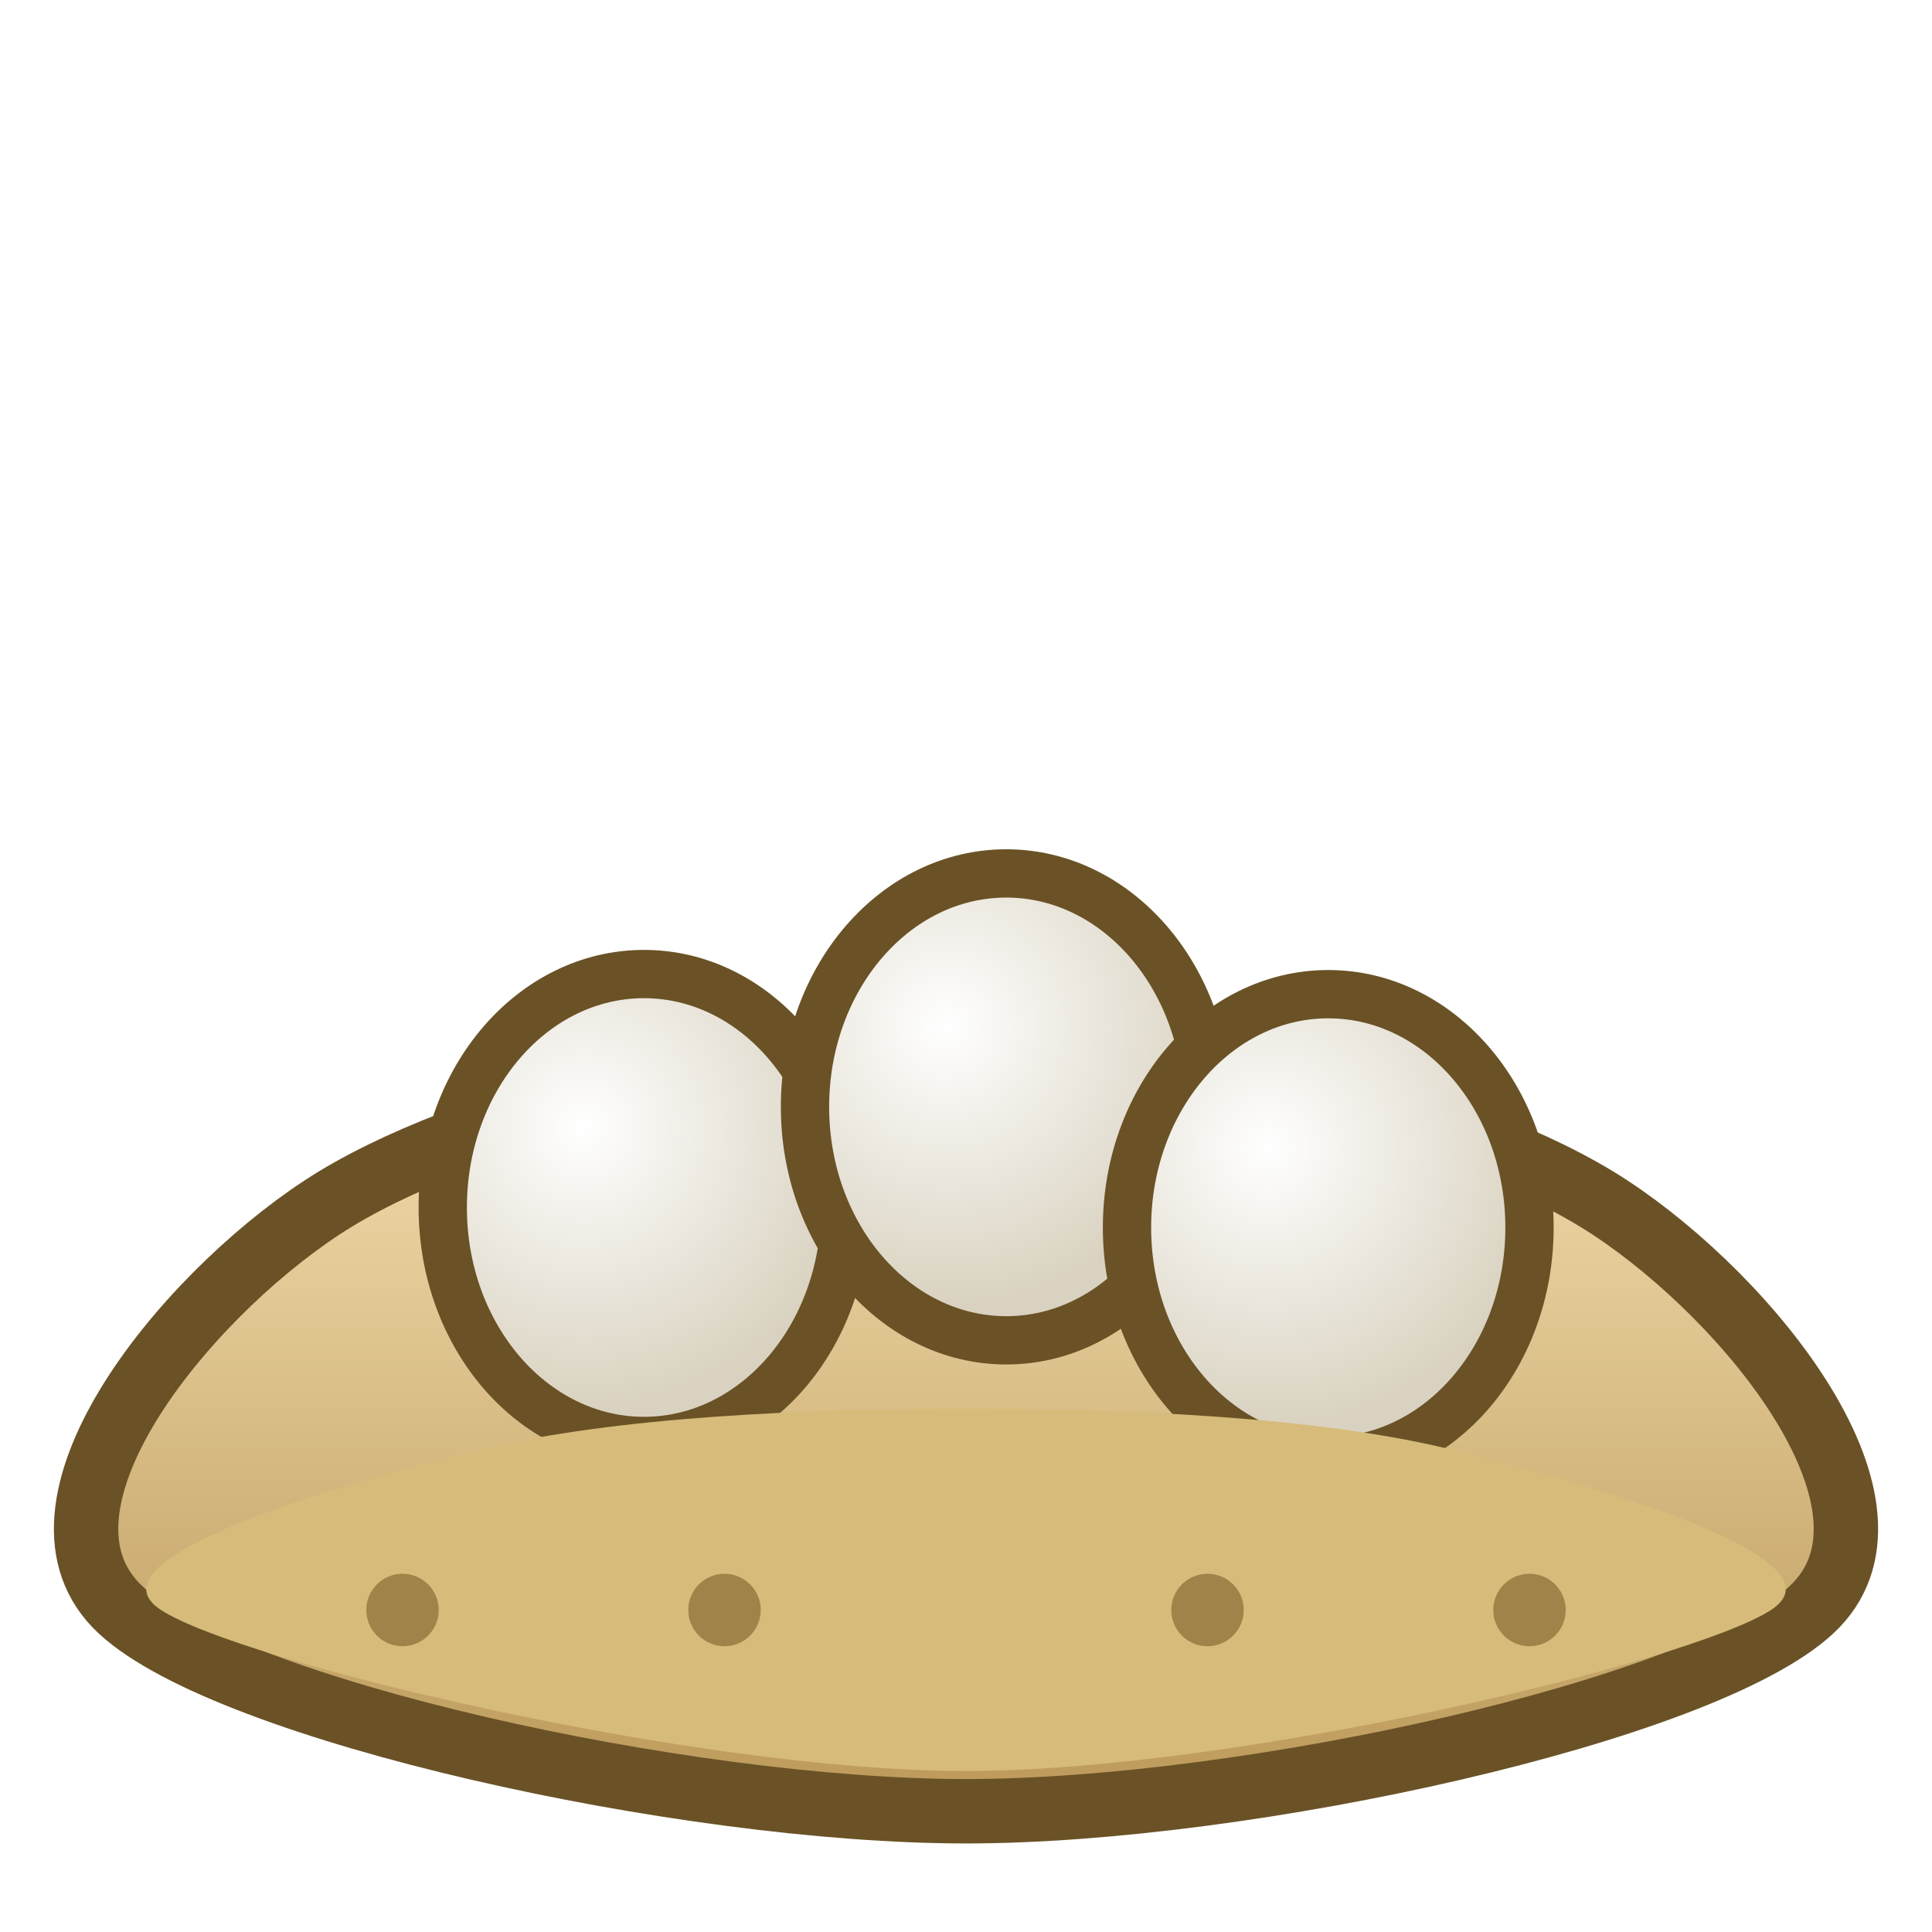
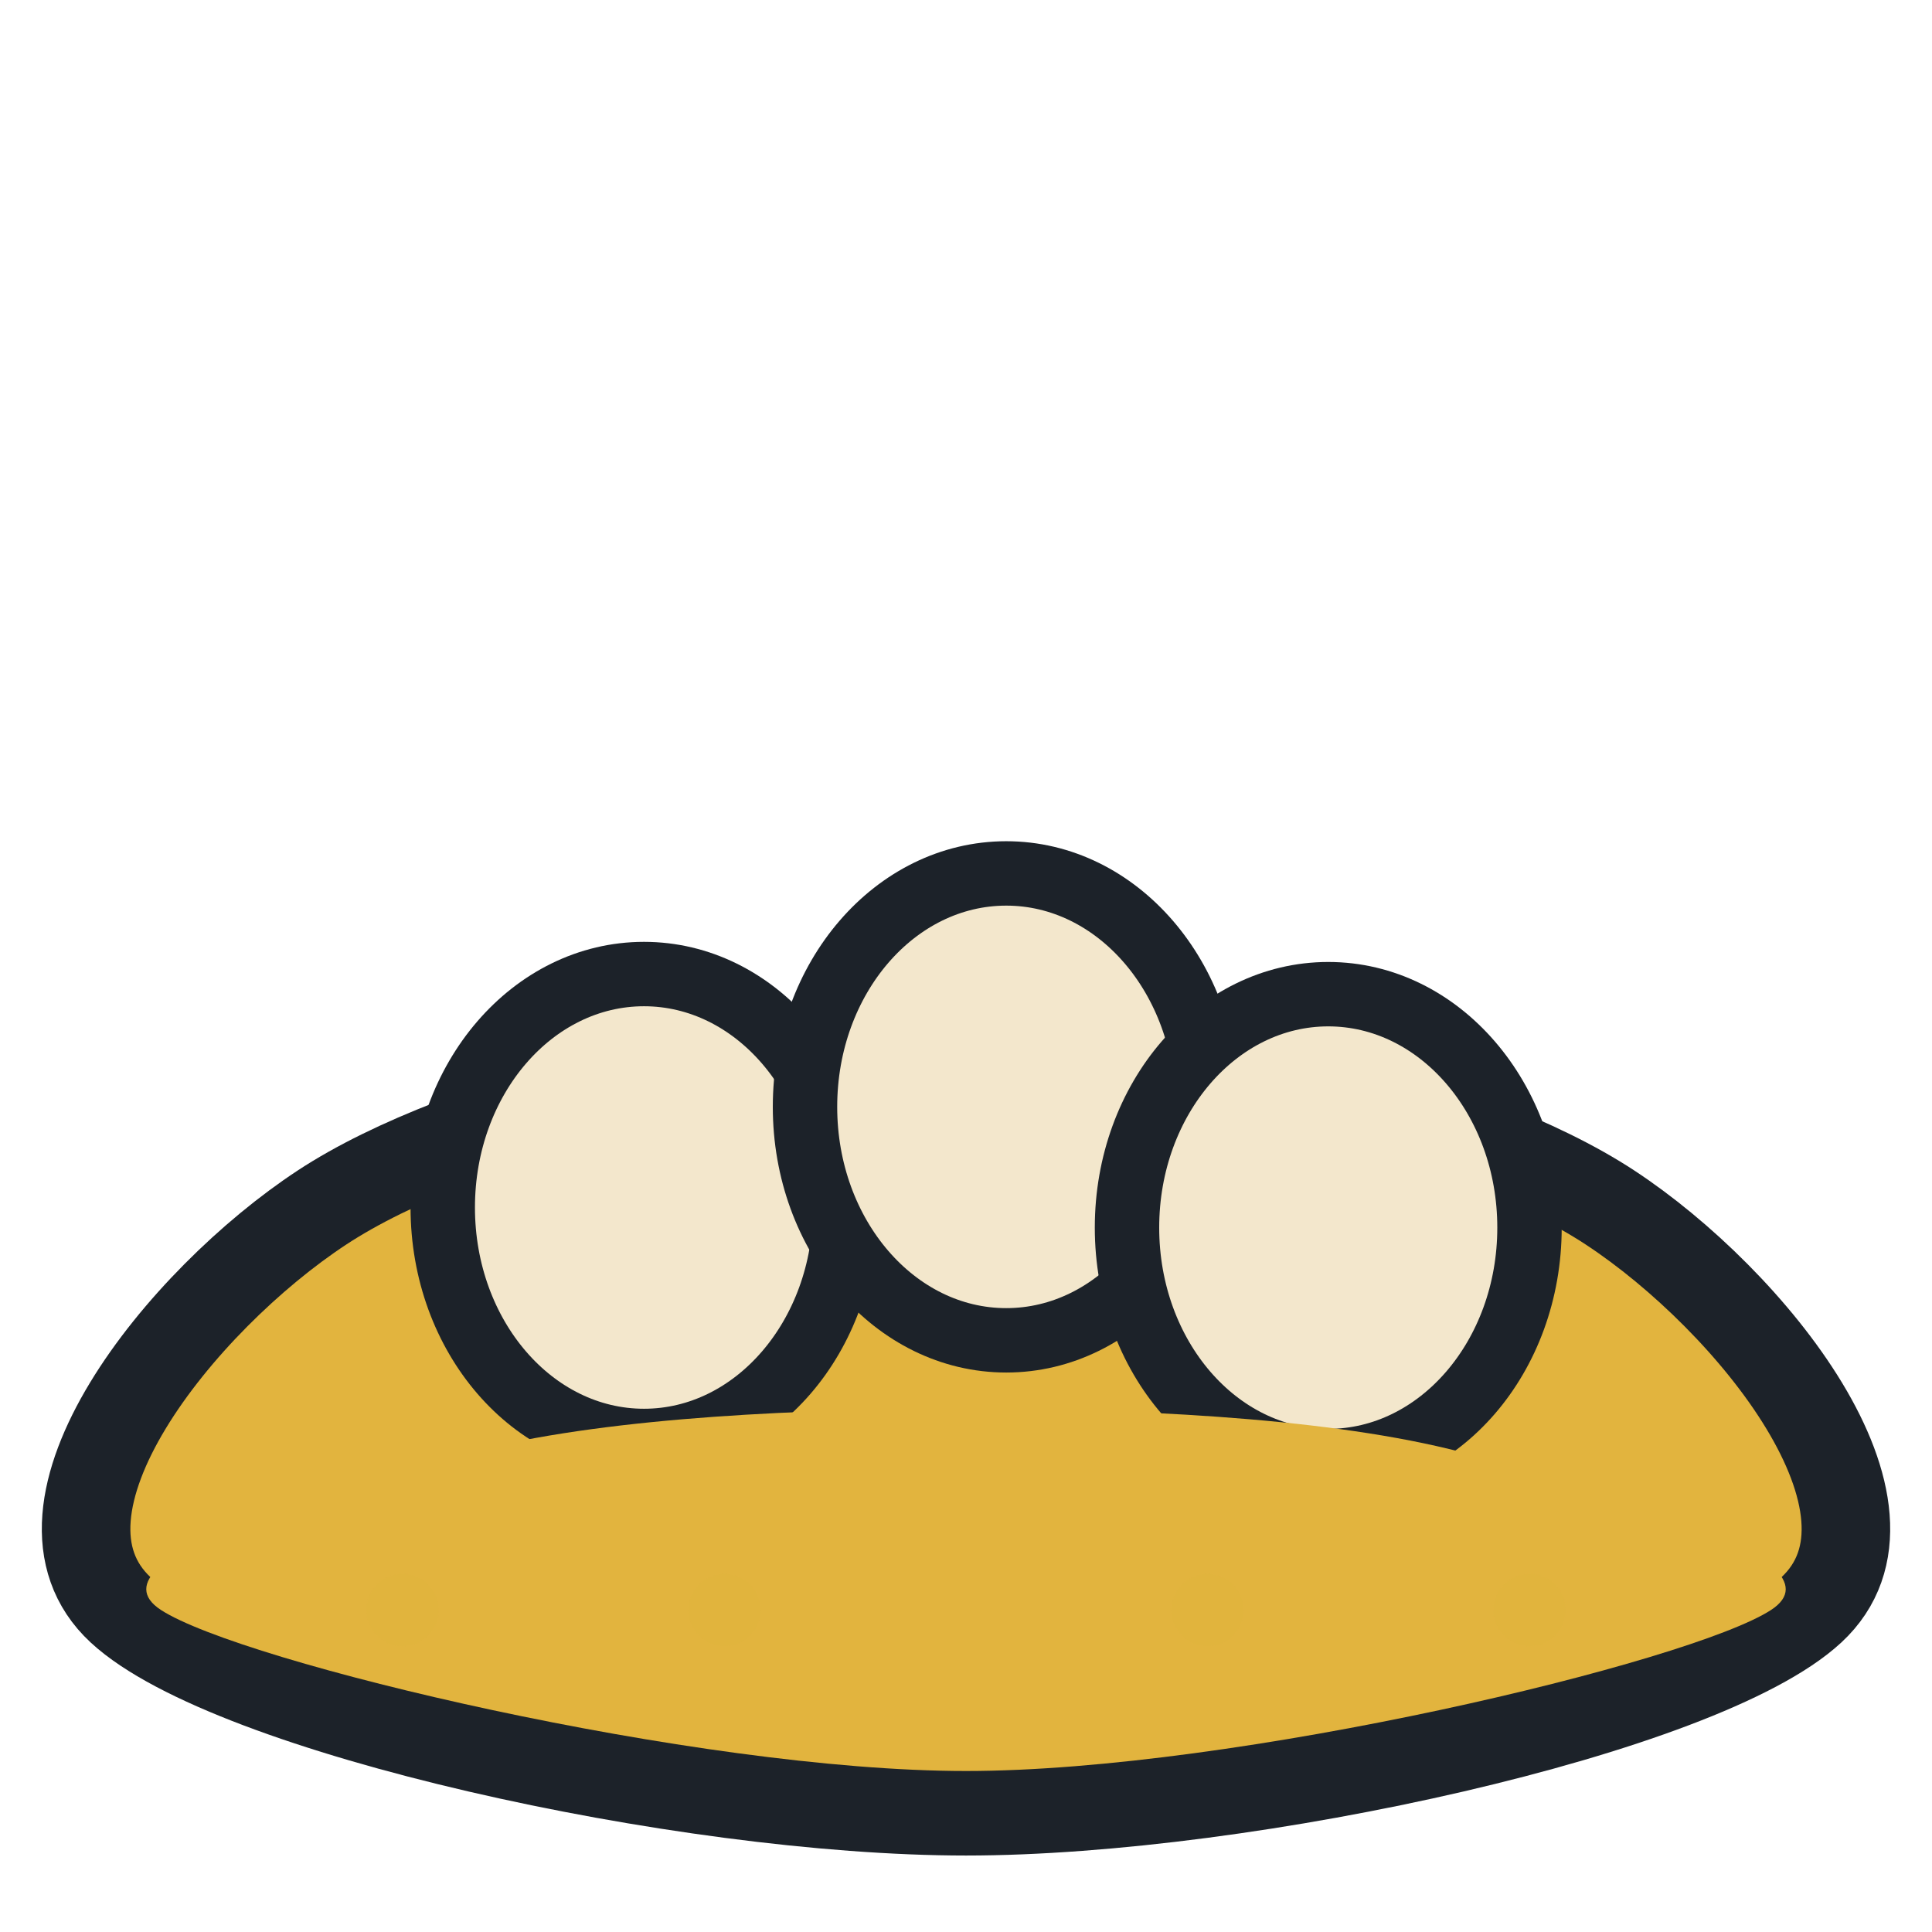
<svg xmlns="http://www.w3.org/2000/svg" viewBox="0 0 48 48" width="48" height="48">
-   <defs>
-     <linearGradient id="piecenestg0" gradientUnits="userSpaceOnUse" x1="0" y1="26" x2="0" y2="46">
-       <stop offset="0" stop-color="#f3dfb0" />
-       <stop offset="1" stop-color="#b99555" />
-     </linearGradient>
-     <radialGradient id="piecenestg1" gradientUnits="userSpaceOnUse" cx="14.5" cy="28" r="7">
-       <stop offset="0" stop-color="#ffffff" />
-       <stop offset="1" stop-color="#d9d2c0" />
-     </radialGradient>
-     <radialGradient id="piecenestg2" gradientUnits="userSpaceOnUse" cx="23.5" cy="25.5" r="7">
-       <stop offset="0" stop-color="#ffffff" />
-       <stop offset="1" stop-color="#d9d2c0" />
-     </radialGradient>
-     <radialGradient id="piecenestg3" gradientUnits="userSpaceOnUse" cx="31.5" cy="28.5" r="7">
-       <stop offset="0" stop-color="#ffffff" />
-       <stop offset="1" stop-color="#d9d2c0" />
-     </radialGradient>
-   </defs>
-   <path d="M3,40 C0.3,37.5 4.5,32.3 8,30 C11.5,27.7 18.7,26 24,26 C29.3,26 36.5,27.7 40,30 C43.5,32.3 47.7,37.5 45,40 C42.3,42.5 31,45 24,45 C17,45 5.7,42.5 3,40 Z" fill="url(#piecenestg0)" stroke="#6a5226" stroke-width="1.6" stroke-linecap="round" stroke-linejoin="round" />
-   <path d="M11,30 A5,5.8 0 1,0 21,30 A5,5.8 0 1,0 11,30 Z" fill="url(#piecenestg1)" stroke="#6a5226" stroke-width="1.2" stroke-linecap="round" stroke-linejoin="round" />
-   <path d="M20,27.5 A5,5.8 0 1,0 30,27.5 A5,5.8 0 1,0 20,27.5 Z" fill="url(#piecenestg2)" stroke="#6a5226" stroke-width="1.2" stroke-linecap="round" stroke-linejoin="round" />
-   <path d="M28,30.5 A5,5.8 0 1,0 38,30.5 A5,5.8 0 1,0 28,30.5 Z" fill="url(#piecenestg3)" stroke="#6a5226" stroke-width="1.2" stroke-linecap="round" stroke-linejoin="round" />
-   <path d="M4,40 C2,38.7 8.7,36.8 12,36 C15.3,35.2 20,35 24,35 C28,35 32.7,35.2 36,36 C39.3,36.8 46,38.7 44,40 C42,41.3 30.7,44 24,44 C17.3,44 6,41.3 4,40 Z" fill="#d7bb7a" />
-   <path d="M9.1,40 A0.9,0.9 0 1,0 10.9,40 A0.9,0.9 0 1,0 9.1,40 Z" fill="#8a6c34" fill-opacity="0.7" />
-   <path d="M17.1,40 A0.9,0.9 0 1,0 18.9,40 A0.9,0.9 0 1,0 17.1,40 Z" fill="#8a6c34" fill-opacity="0.7" />
-   <path d="M29.1,40 A0.9,0.9 0 1,0 30.9,40 A0.9,0.9 0 1,0 29.1,40 Z" fill="#8a6c34" fill-opacity="0.7" />
-   <path d="M37.1,40 A0.9,0.9 0 1,0 38.9,40 A0.9,0.9 0 1,0 37.1,40 Z" fill="#8a6c34" fill-opacity="0.7" />
+   <path d="M3,40 C0.3,37.5 4.5,32.3 8,30 C11.5,27.7 18.7,26 24,26 C29.3,26 36.5,27.7 40,30 C43.5,32.3 47.7,37.5 45,40 C42.3,42.5 31,45 24,45 C17,45 5.7,42.5 3,40 Z" fill="#e2b43e" stroke="#1c2229" stroke-width="2.2" stroke-linecap="round" stroke-linejoin="round" />
+   <path d="M11,30 A5,5.8 0 1,0 21,30 A5,5.8 0 1,0 11,30 Z" fill="#f3e7cc" stroke="#1c2229" stroke-width="1.6" stroke-linecap="round" stroke-linejoin="round" />
+   <path d="M20,27.5 A5,5.8 0 1,0 30,27.5 A5,5.8 0 1,0 20,27.5 Z" fill="#f3e7cc" stroke="#1c2229" stroke-width="1.6" stroke-linecap="round" stroke-linejoin="round" />
+   <path d="M28,30.5 A5,5.8 0 1,0 38,30.5 A5,5.8 0 1,0 28,30.5 Z" fill="#f3e7cc" stroke="#1c2229" stroke-width="1.6" stroke-linecap="round" stroke-linejoin="round" />
+   <path d="M4,40 C2,38.7 8.7,36.8 12,36 C15.3,35.2 20,35 24,35 C28,35 32.7,35.2 36,36 C39.3,36.8 46,38.7 44,40 C42,41.3 30.7,44 24,44 C17.3,44 6,41.3 4,40 Z" fill="#e2b43e" />
+   <path d="M9.1,40 A0.9,0.9 0 1,0 10.9,40 A0.9,0.9 0 1,0 9.1,40 Z" fill="#e2b43e" fill-opacity="0.7" />
+   <path d="M17.1,40 A0.9,0.9 0 1,0 18.9,40 A0.9,0.9 0 1,0 17.1,40 Z" fill="#e2b43e" fill-opacity="0.7" />
+   <path d="M29.1,40 A0.9,0.9 0 1,0 30.9,40 A0.9,0.9 0 1,0 29.1,40 Z" fill="#e2b43e" fill-opacity="0.7" />
+   <path d="M37.1,40 A0.9,0.9 0 1,0 38.9,40 A0.9,0.9 0 1,0 37.1,40 Z" fill="#e2b43e" fill-opacity="0.7" />
</svg>
